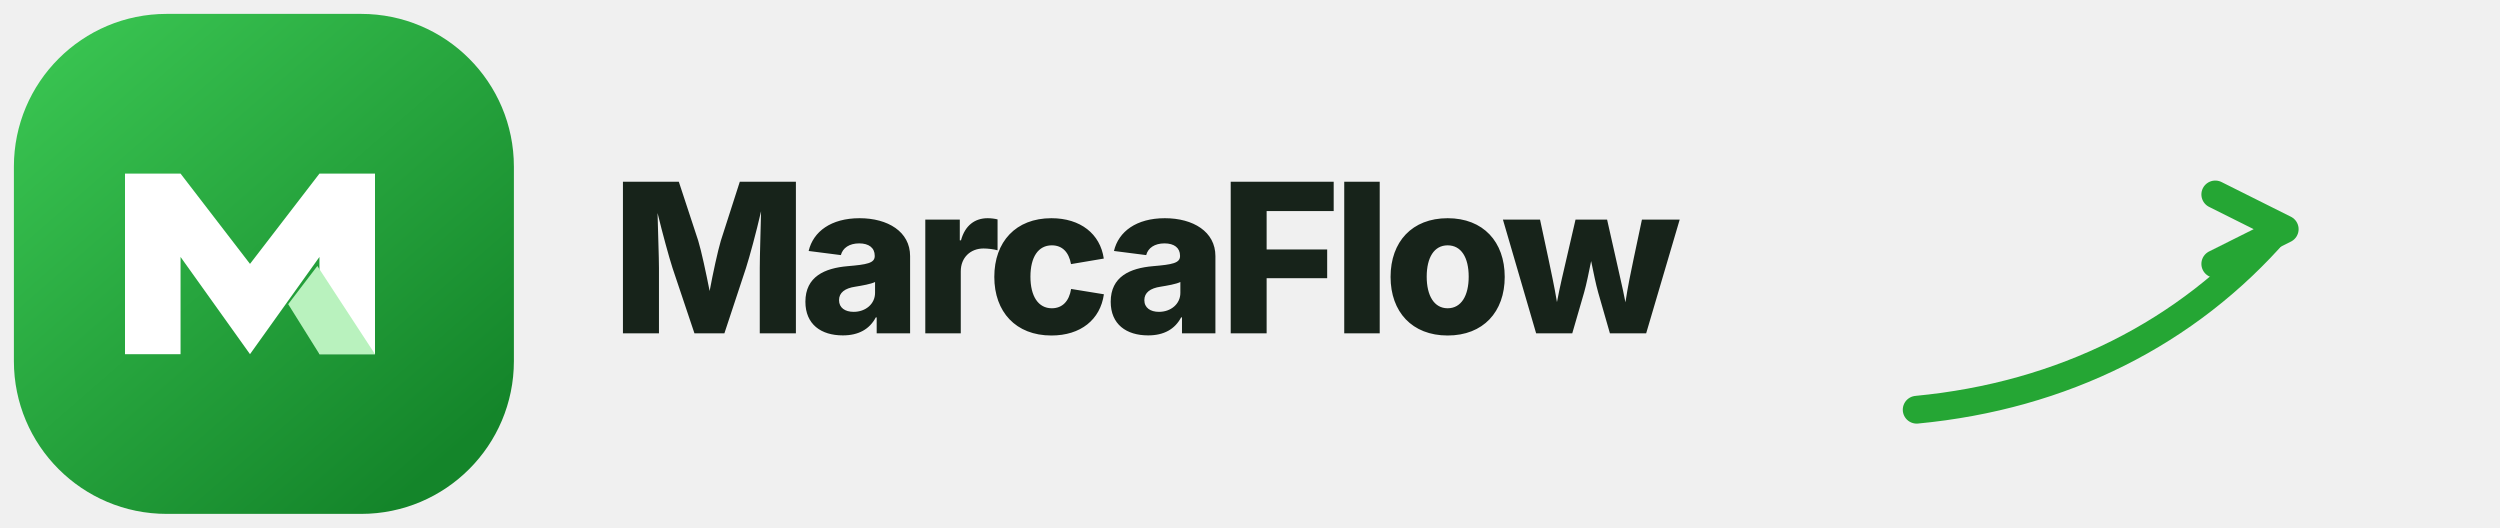
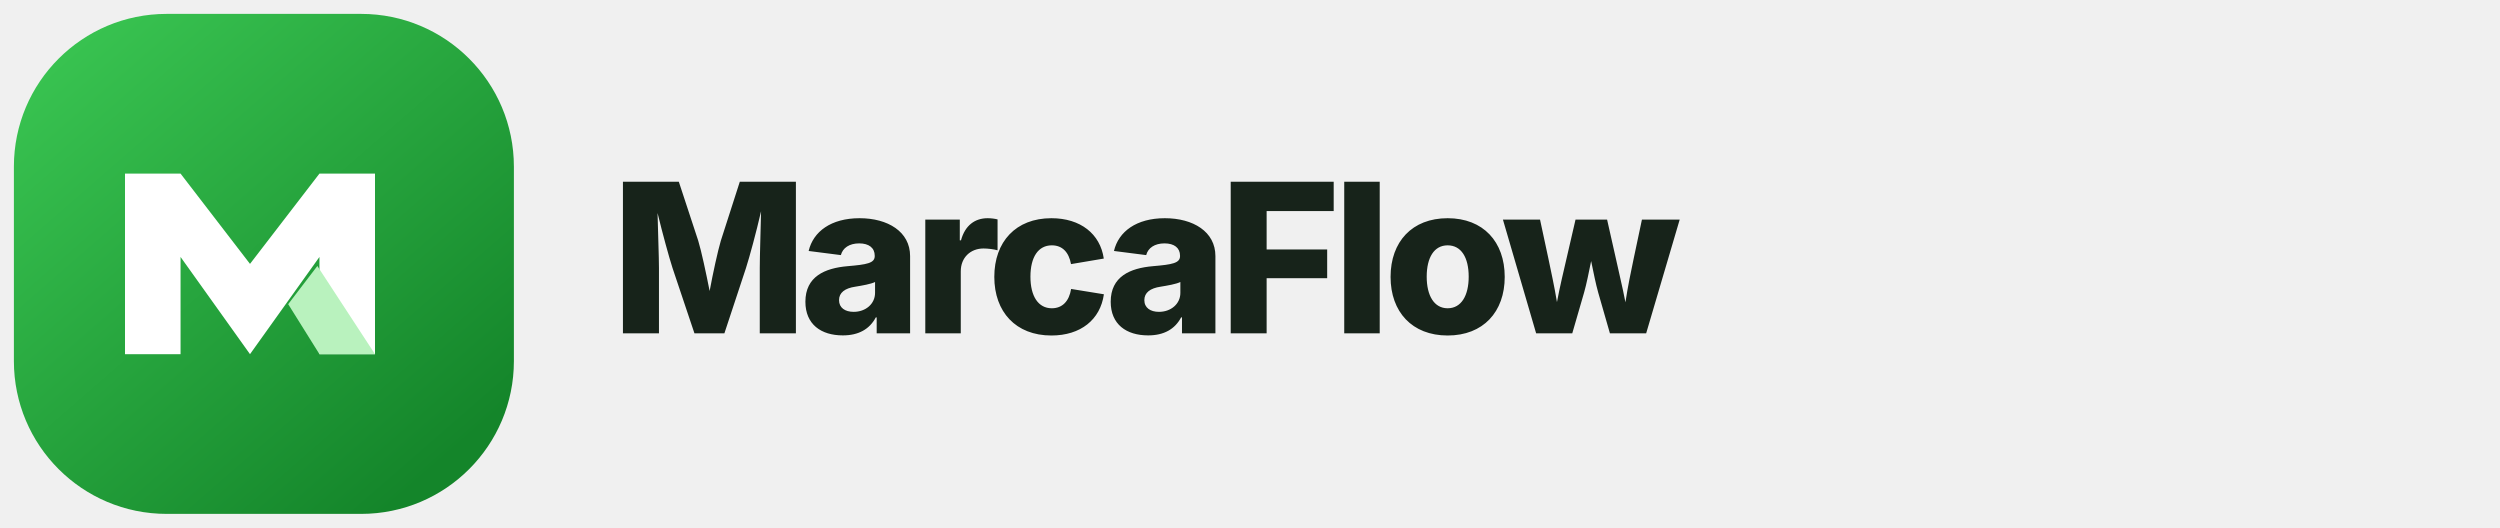
<svg xmlns="http://www.w3.org/2000/svg" width="360" height="76" viewBox="0 0 360 76" role="img" aria-labelledby="title desc">
  <defs>
    <linearGradient id="brandGradient" x1="8" y1="6" x2="62" y2="68" gradientUnits="userSpaceOnUse">
      <stop stop-color="#39C451" />
      <stop offset="1" stop-color="#14852A" />
    </linearGradient>
  </defs>
  <rect x="2" y="2" width="72" height="72" rx="22" fill="url(#brandGradient)" />
  <path d="M18 51V25h8l10 13 10-13h8v26h-8V37L36 51 26 37v14h-8Z" fill="#fff" />
  <path d="M54 51h-8l-4.5-7.2 4.2-5.5L54 51Z" fill="#B9F2BE" />
  <text x="88" y="48" fill="#17231A" font-family="Inter,Segoe UI,Arial,sans-serif" font-size="30" font-weight="800" letter-spacing="-1.2">MarcaFlow</text>
-   <path d="M276 59c21-2 39-11 52-26" fill="none" stroke="#25A634" stroke-width="4" stroke-linecap="round" />
-   <path d="m319 28 10 5-10 5" fill="none" stroke="#25A634" stroke-width="4" stroke-linecap="round" stroke-linejoin="round" />
</svg>
